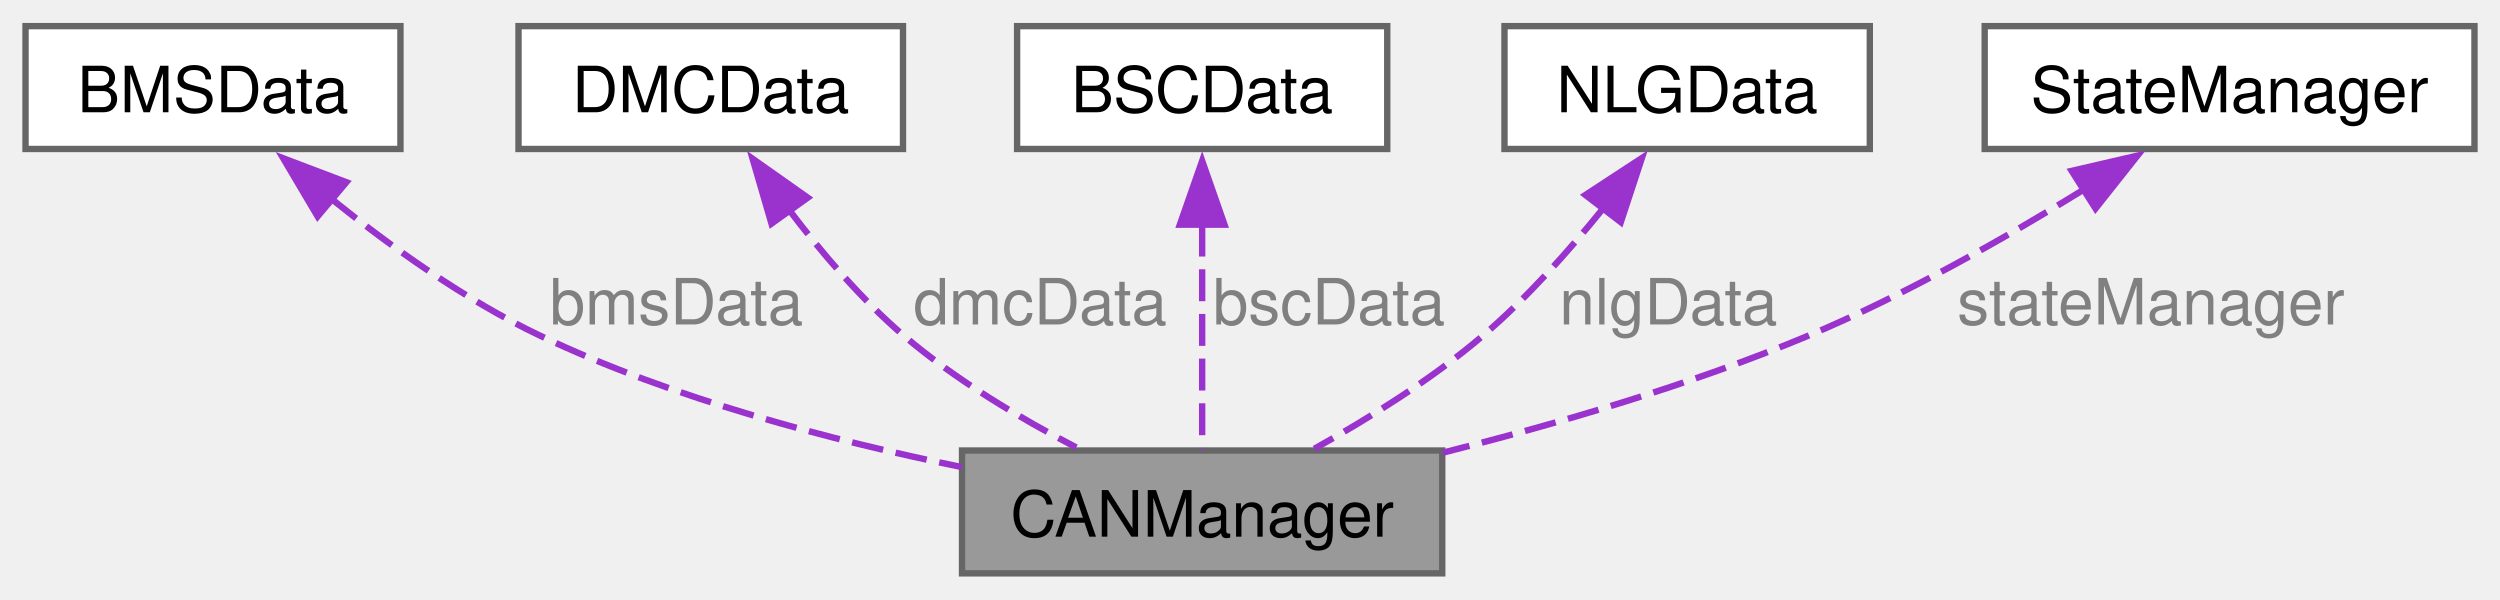
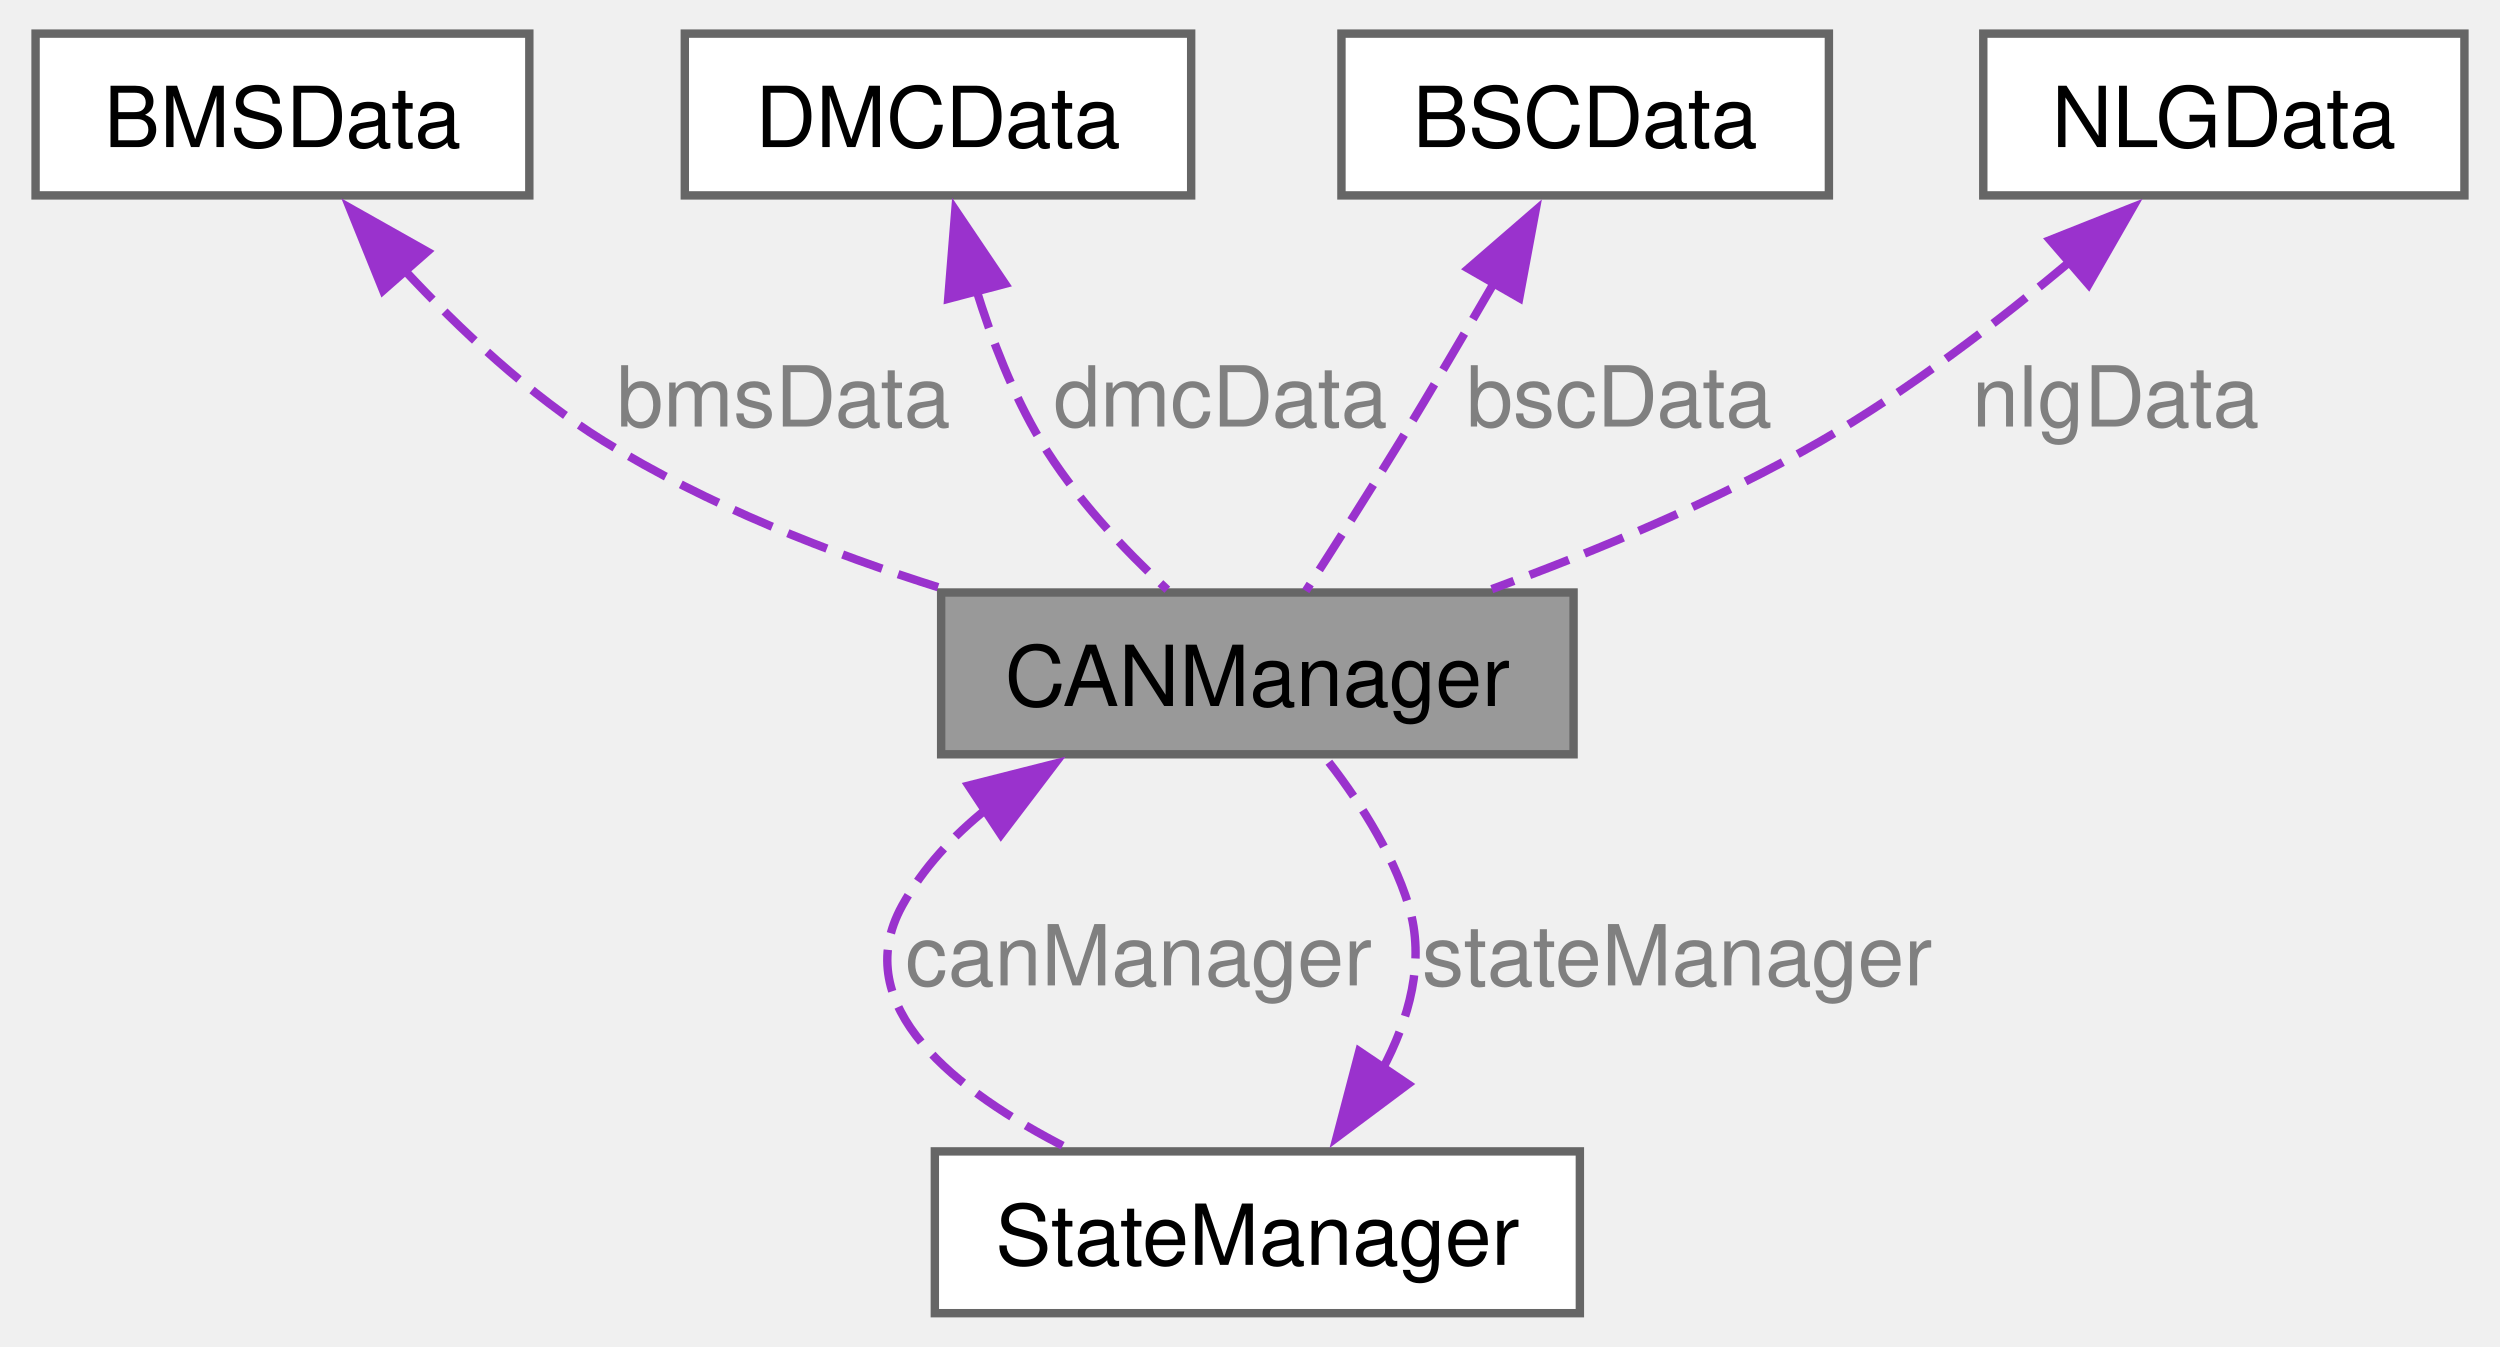
- <svg xmlns="http://www.w3.org/2000/svg" xmlns:xlink="http://www.w3.org/1999/xlink" width="392pt" height="94pt" viewBox="0.00 0.00 391.75 93.75">
-   <g id="graph0" class="graph" transform="scale(1 1) rotate(0) translate(4 89.75)">
+ <svg xmlns="http://www.w3.org/2000/svg" xmlns:xlink="http://www.w3.org/1999/xlink" width="297pt" height="160pt" viewBox="0.00 0.00 297.00 160.25">
+   <g id="graph0" class="graph" transform="scale(1 1) rotate(0) translate(4 156.25)">
    <g id="Node000001" class="node">
      <g id="a_Node000001">
        <a xlink:title="CAN Communication Manager Class.">
-           <polygon fill="#999999" stroke="#666666" points="222,-19.25 146.75,-19.25 146.75,0 222,0 222,-19.25" />
-           <text text-anchor="middle" x="184.38" y="-5.75" font-family="Helvetica,sans-Serif" font-size="10.00">CANManager</text>
+           <polygon fill="#999999" stroke="#666666" points="183,-85.75 107.75,-85.75 107.75,-66.5 183,-66.5 183,-85.75" />
+           <text text-anchor="middle" x="145.38" y="-72.25" font-family="Helvetica,sans-Serif" font-size="10.00">CANManager</text>
        </a>
      </g>
+     </g>
+     <g id="Node000006" class="node">
+       <g id="a_Node000006">
+         <a xlink:href="class_state_manager.html" target="_top" xlink:title=" ">
+           <polygon fill="white" stroke="#666666" points="183.75,-19.25 107,-19.25 107,0 183.75,0 183.75,-19.25" />
+           <text text-anchor="middle" x="145.38" y="-5.75" font-family="Helvetica,sans-Serif" font-size="10.00">StateManager</text>
+         </a>
+       </g>
+     </g>
+     <g id="edge6_Node000006_Node000001" class="edge">
+       <g id="a_edge6_Node000006_Node000001">
+         <a xlink:title=" ">
+           <path fill="none" stroke="#9a32cd" stroke-dasharray="5,2" d="M113.21,-60.04C109.17,-56.8 105.6,-52.98 103.12,-48.5 96.51,-36.51 109.53,-26.38 122.82,-19.61" />
+           <polygon fill="#9a32cd" stroke="#9a32cd" points="111.01,-62.78 121.28,-65.38 114.87,-56.95 111.01,-62.78" />
+         </a>
+       </g>
+       <text text-anchor="middle" x="131.25" y="-39" font-family="Helvetica,sans-Serif" font-size="10.00" fill="grey"> canManager</text>
    </g>
    <g id="Node000002" class="node">
      <g id="a_Node000002">
        <a xlink:href="struct_b_m_s_data.html" target="_top" xlink:title="Battery Management System data structure Contains battery state information from BMS.">
-           <polygon fill="white" stroke="#666666" points="58.75,-85.75 0,-85.75 0,-66.5 58.75,-66.5 58.75,-85.75" />
-           <text text-anchor="middle" x="29.38" y="-72.25" font-family="Helvetica,sans-Serif" font-size="10.00">BMSData</text>
+           <polygon fill="white" stroke="#666666" points="58.75,-152.25 0,-152.25 0,-133 58.75,-133 58.75,-152.25" />
+           <text text-anchor="middle" x="29.38" y="-138.75" font-family="Helvetica,sans-Serif" font-size="10.00">BMSData</text>
        </a>
      </g>
    </g>
    <g id="edge1_Node000001_Node000002" class="edge">
      <g id="a_edge1_Node000001_Node000002">
        <a xlink:title=" ">
-           <path fill="none" stroke="#9a32cd" stroke-dasharray="5,2" d="M47.89,-58.72C57.17,-51.24 68.91,-42.82 80.62,-37.25 101.45,-27.35 126.44,-20.79 146.68,-16.66" />
-           <polygon fill="#9a32cd" stroke="#9a32cd" points="45.77,-55.93 40.37,-65.05 50.28,-61.29 45.77,-55.93" />
+           <path fill="none" stroke="#9a32cd" stroke-dasharray="5,2" d="M43.79,-124.22C50.43,-117.08 58.8,-109.22 67.62,-103.75 79.87,-96.15 94.56,-90.41 107.85,-86.23" />
+           <polygon fill="#9a32cd" stroke="#9a32cd" points="41.35,-121.69 37.38,-131.51 46.61,-126.31 41.35,-121.69" />
        </a>
      </g>
-       <text text-anchor="middle" x="102" y="-39" font-family="Helvetica,sans-Serif" font-size="10.00" fill="grey"> bmsData</text>
+       <text text-anchor="middle" x="89" y="-105.5" font-family="Helvetica,sans-Serif" font-size="10.00" fill="grey"> bmsData</text>
    </g>
    <g id="Node000003" class="node">
      <g id="a_Node000003">
        <a xlink:href="struct_d_m_c_data.html" target="_top" xlink:title="Drive Motor Controller data structure Contains motor and inverter operational data.">
-           <polygon fill="white" stroke="#666666" points="137.5,-85.75 77.25,-85.75 77.25,-66.5 137.5,-66.5 137.5,-85.75" />
-           <text text-anchor="middle" x="107.38" y="-72.25" font-family="Helvetica,sans-Serif" font-size="10.00">DMCData</text>
+           <polygon fill="white" stroke="#666666" points="137.5,-152.25 77.25,-152.25 77.25,-133 137.5,-133 137.5,-152.25" />
+           <text text-anchor="middle" x="107.38" y="-138.75" font-family="Helvetica,sans-Serif" font-size="10.00">DMCData</text>
        </a>
      </g>
    </g>
    <g id="edge2_Node000001_Node000003" class="edge">
      <g id="a_edge2_Node000001_Node000003">
        <a xlink:title=" ">
-           <path fill="none" stroke="#9a32cd" stroke-dasharray="5,2" d="M119.55,-57.09C124.64,-50.37 130.92,-42.98 137.62,-37.25 145.72,-30.33 155.87,-24.29 164.65,-19.73" />
-           <polygon fill="#9a32cd" stroke="#9a32cd" points="116.89,-54.8 113.93,-64.97 122.58,-58.87 116.89,-54.8" />
+           <path fill="none" stroke="#9a32cd" stroke-dasharray="5,2" d="M111.87,-121.98C113.75,-115.88 116.29,-109.31 119.62,-103.75 123.6,-97.13 129.5,-90.87 134.66,-86.08" />
+           <polygon fill="#9a32cd" stroke="#9a32cd" points="108.59,-120.7 109.44,-131.26 115.36,-122.48 108.59,-120.7" />
        </a>
      </g>
-       <text text-anchor="middle" x="159" y="-39" font-family="Helvetica,sans-Serif" font-size="10.00" fill="grey"> dmcData</text>
+       <text text-anchor="middle" x="141" y="-105.5" font-family="Helvetica,sans-Serif" font-size="10.00" fill="grey"> dmcData</text>
    </g>
    <g id="Node000004" class="node">
      <g id="a_Node000004">
        <a xlink:href="struct_b_s_c_data.html" target="_top" xlink:title="Battery Switch Controller data structure Contains DC-DC converter operational data.">
-           <polygon fill="white" stroke="#666666" points="213.38,-85.75 155.38,-85.75 155.38,-66.5 213.38,-66.5 213.38,-85.75" />
-           <text text-anchor="middle" x="184.38" y="-72.25" font-family="Helvetica,sans-Serif" font-size="10.00">BSCData</text>
+           <polygon fill="white" stroke="#666666" points="213.38,-152.25 155.38,-152.25 155.38,-133 213.38,-133 213.38,-152.25" />
+           <text text-anchor="middle" x="184.38" y="-138.75" font-family="Helvetica,sans-Serif" font-size="10.00">BSCData</text>
        </a>
      </g>
    </g>
    <g id="edge3_Node000001_Node000004" class="edge">
      <g id="a_edge3_Node000001_Node000004">
        <a xlink:title=" ">
-           <path fill="none" stroke="#9a32cd" stroke-dasharray="5,2" d="M184.38,-54.65C184.38,-42.82 184.38,-28.54 184.38,-19.52" />
-           <polygon fill="#9a32cd" stroke="#9a32cd" points="180.88,-54.64 184.38,-64.64 187.88,-54.64 180.88,-54.64" />
+           <path fill="none" stroke="#9a32cd" stroke-dasharray="5,2" d="M173.54,-122.6C170.03,-116.55 166.08,-109.84 162.38,-103.75 158.72,-97.76 154.47,-91.1 151.14,-85.94" />
+           <polygon fill="#9a32cd" stroke="#9a32cd" points="170.47,-124.29 178.48,-131.22 176.54,-120.8 170.47,-124.29" />
        </a>
      </g>
-       <text text-anchor="middle" x="204.25" y="-39" font-family="Helvetica,sans-Serif" font-size="10.00" fill="grey"> bscData</text>
+       <text text-anchor="middle" x="188.43" y="-105.5" font-family="Helvetica,sans-Serif" font-size="10.00" fill="grey"> bscData</text>
    </g>
    <g id="Node000005" class="node">
      <g id="a_Node000005">
        <a xlink:href="struct_n_l_g_data.html" target="_top" xlink:title="Network Load Gateway data structure Contains charging system data.">
-           <polygon fill="white" stroke="#666666" points="289,-85.75 231.75,-85.75 231.75,-66.5 289,-66.5 289,-85.75" />
-           <text text-anchor="middle" x="260.38" y="-72.25" font-family="Helvetica,sans-Serif" font-size="10.00">NLGData</text>
+           <polygon fill="white" stroke="#666666" points="289,-152.25 231.75,-152.25 231.75,-133 289,-133 289,-152.25" />
+           <text text-anchor="middle" x="260.38" y="-138.75" font-family="Helvetica,sans-Serif" font-size="10.00">NLGData</text>
        </a>
      </g>
    </g>
    <g id="edge4_Node000001_Node000005" class="edge">
      <g id="a_edge4_Node000001_Node000005">
        <a xlink:title=" ">
-           <path fill="none" stroke="#9a32cd" stroke-dasharray="5,2" d="M247.25,-57.23C241.84,-50.52 235.24,-43.11 228.38,-37.25 220.36,-30.41 210.39,-24.22 201.96,-19.53" />
-           <polygon fill="#9a32cd" stroke="#9a32cd" points="244.43,-59.29 253.29,-65.09 249.98,-55.03 244.43,-59.29" />
+           <path fill="none" stroke="#9a32cd" stroke-dasharray="5,2" d="M242.26,-125.28C233.63,-118.05 222.91,-109.83 212.38,-103.75 200.12,-96.68 185.63,-90.67 173.27,-86.15" />
+           <polygon fill="#9a32cd" stroke="#9a32cd" points="239.7,-127.69 249.55,-131.6 244.28,-122.4 239.7,-127.69" />
        </a>
      </g>
-       <text text-anchor="middle" x="257.44" y="-39" font-family="Helvetica,sans-Serif" font-size="10.00" fill="grey"> nlgData</text>
-     </g>
-     <g id="Node000006" class="node">
-       <g id="a_Node000006">
-         <a xlink:href="class_state_manager.html" target="_top" xlink:title=" ">
-           <polygon fill="white" stroke="#666666" points="383.75,-85.75 307,-85.75 307,-66.5 383.75,-66.5 383.75,-85.75" />
-           <text text-anchor="middle" x="345.38" y="-72.25" font-family="Helvetica,sans-Serif" font-size="10.00">StateManager</text>
-         </a>
-       </g>
+       <text text-anchor="middle" x="247.51" y="-105.5" font-family="Helvetica,sans-Serif" font-size="10.00" fill="grey"> nlgData</text>
    </g>
    <g id="edge5_Node000001_Node000006" class="edge">
      <g id="a_edge5_Node000001_Node000006">
        <a xlink:title=" ">
-           <path fill="none" stroke="#9a32cd" stroke-dasharray="5,2" d="M322.71,-60.25C310.29,-52.59 294.41,-43.56 279.38,-37.25 261.05,-29.57 239.83,-23.38 222.1,-18.91" />
-           <polygon fill="#9a32cd" stroke="#9a32cd" points="320.63,-63.07 330.95,-65.46 324.37,-57.16 320.63,-63.07" />
+           <path fill="none" stroke="#9a32cd" stroke-dasharray="5,2" d="M160.2,-28.91C163.45,-34.99 165.4,-41.9 163.38,-48.5 161.35,-55.12 157.06,-61.57 153.18,-66.47" />
+           <polygon fill="#9a32cd" stroke="#9a32cd" points="163.3,-27.25 154.81,-20.91 157.5,-31.16 163.3,-27.25" />
        </a>
      </g>
-       <text text-anchor="middle" x="333.05" y="-39" font-family="Helvetica,sans-Serif" font-size="10.00" fill="grey"> stateManager</text>
+       <text text-anchor="middle" x="195.32" y="-39" font-family="Helvetica,sans-Serif" font-size="10.00" fill="grey"> stateManager</text>
    </g>
  </g>
</svg>
